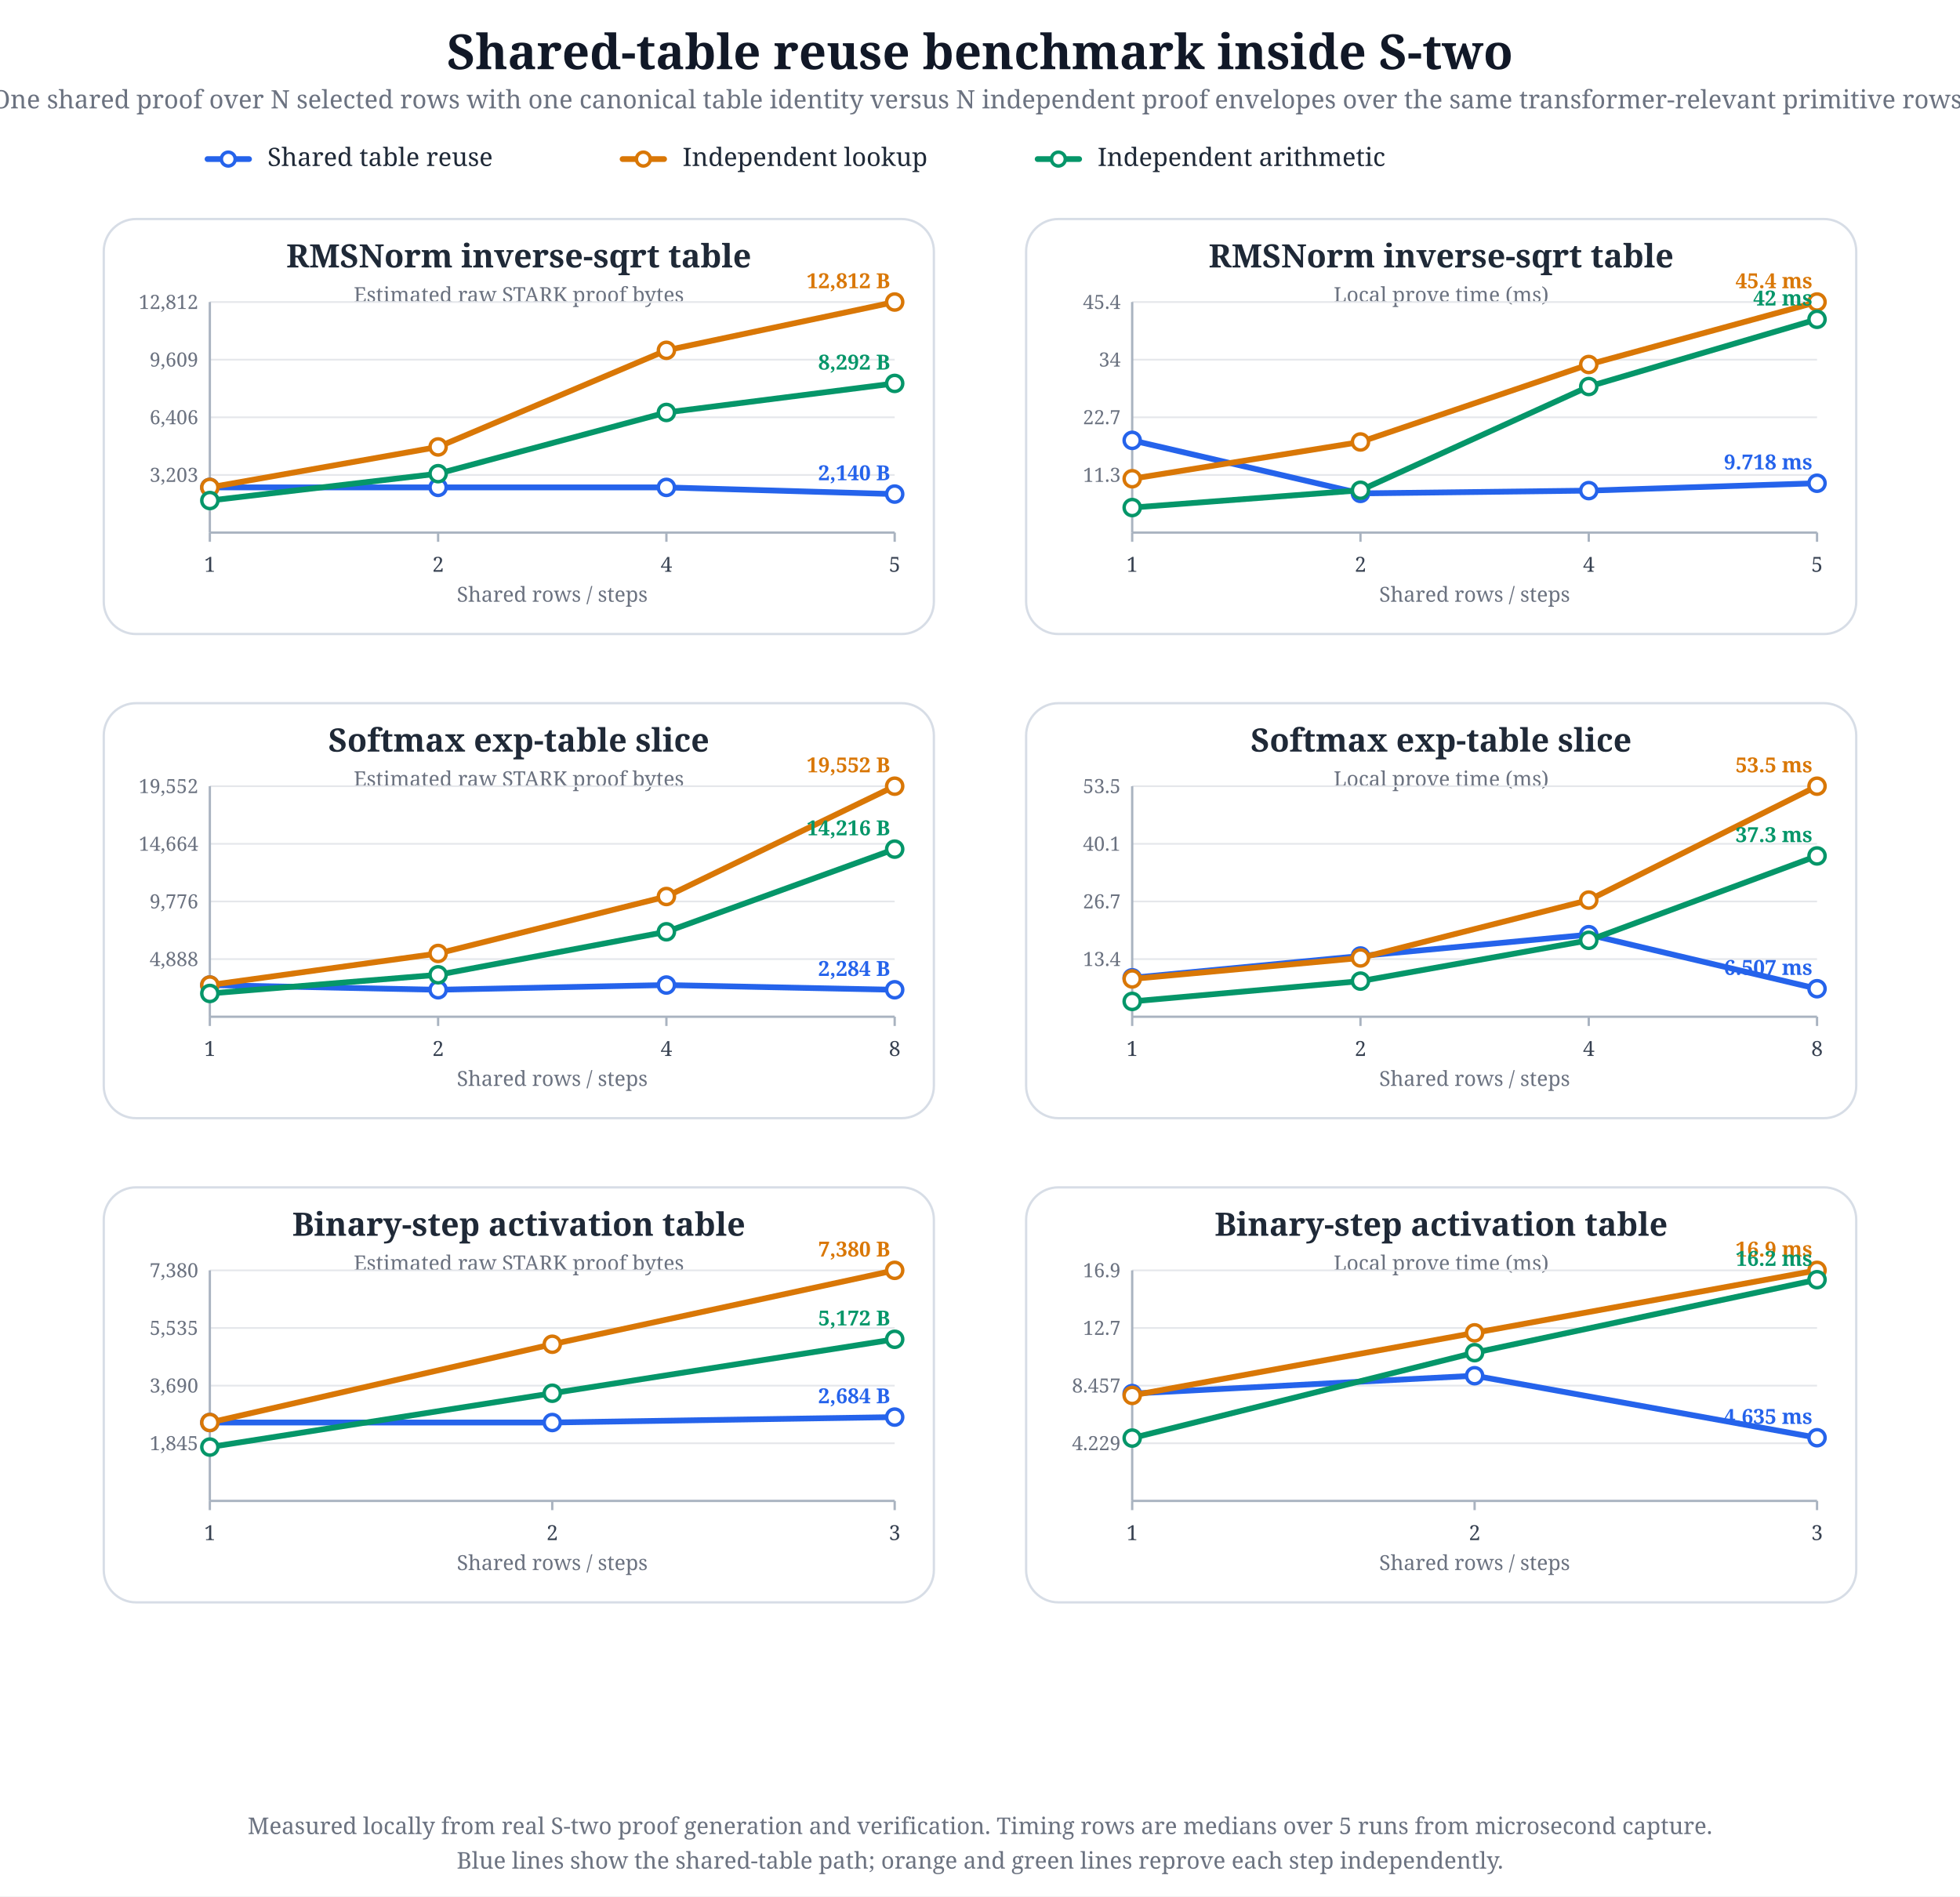
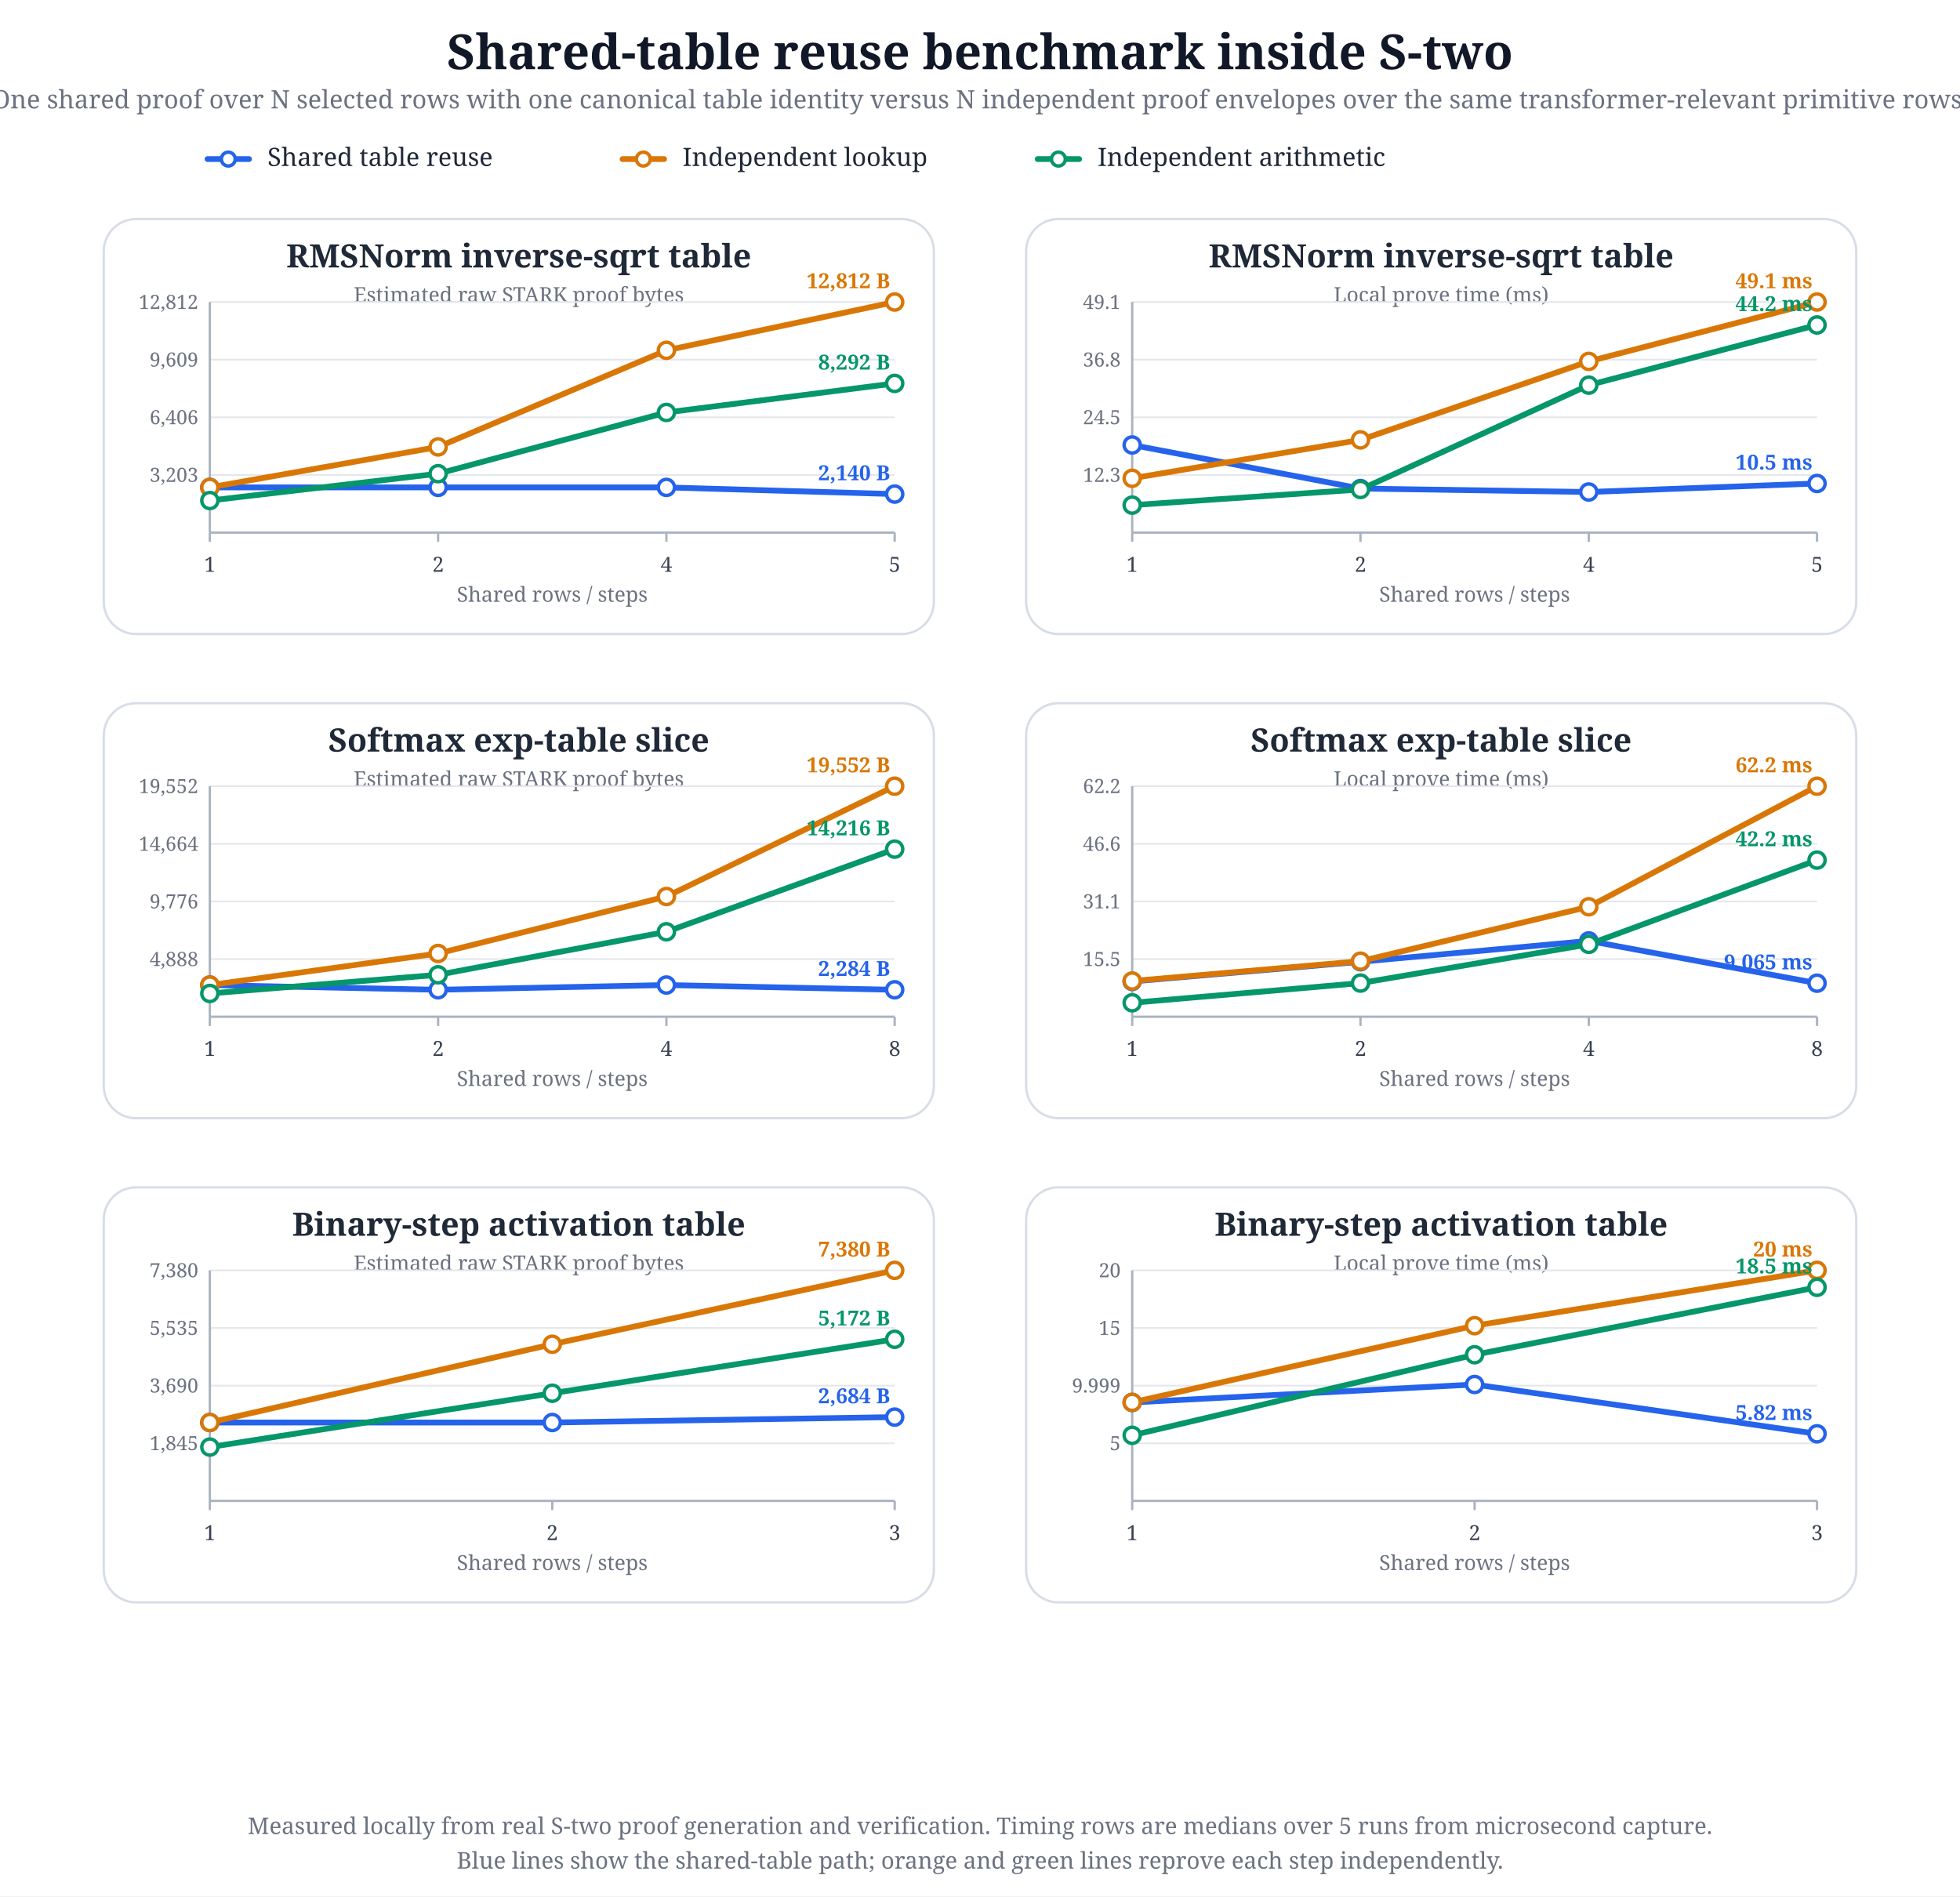
<svg xmlns="http://www.w3.org/2000/svg" width="1700" height="1645" viewBox="0 0 1700 1645">
  <rect width="100%" height="100%" fill="white" />
  <text x="850.0" y="60" text-anchor="middle" font-family="STIX Two Text, Georgia, serif" font-size="42" font-weight="700" fill="#111827">
    Shared-table reuse benchmark inside S-two
  </text>
  <text x="850.0" y="94" text-anchor="middle" font-family="STIX Two Text, Georgia, serif" font-size="22" fill="#6B7280">
    One shared proof over N selected rows with one canonical table identity versus N independent proof envelopes over the same transformer-relevant primitive rows.
  </text>
  <line x1="180" y1="138" x2="216" y2="138" stroke="#2563EB" stroke-width="5" stroke-linecap="round" />
  <circle cx="198" cy="138" r="6" fill="white" stroke="#2563EB" stroke-width="3" />
  <text x="232.0" y="144.0" text-anchor="start" font-family="STIX Two Text, Georgia, serif" font-size="22" font-weight="400" fill="#1F2937">Shared table reuse</text>
  <line x1="540" y1="138" x2="576" y2="138" stroke="#D97706" stroke-width="5" stroke-linecap="round" />
  <circle cx="558" cy="138" r="6" fill="white" stroke="#D97706" stroke-width="3" />
  <text x="592.0" y="144.0" text-anchor="start" font-family="STIX Two Text, Georgia, serif" font-size="22" font-weight="400" fill="#1F2937">Independent lookup</text>
  <line x1="900" y1="138" x2="936" y2="138" stroke="#059669" stroke-width="5" stroke-linecap="round" />
  <circle cx="918" cy="138" r="6" fill="white" stroke="#059669" stroke-width="3" />
  <text x="952.0" y="144.0" text-anchor="start" font-family="STIX Two Text, Georgia, serif" font-size="22" font-weight="400" fill="#1F2937">Independent arithmetic</text>
  <rect x="90" y="190" width="720" height="360" rx="28" fill="white" stroke="#D7DDE6" stroke-width="2" />
  <text x="450.0" y="232.0" text-anchor="middle" font-family="STIX Two Text, Georgia, serif" font-size="28" font-weight="600" fill="#1F2937">RMSNorm inverse-sqrt table</text>
  <text x="450.0" y="262.0" text-anchor="middle" font-family="STIX Two Text, Georgia, serif" font-size="18" font-weight="400" fill="#6B7280">Estimated raw STARK proof bytes</text>
  <line x1="182" y1="412.0" x2="776" y2="412.0" stroke="#E5E7EB" stroke-width="1.5" />
  <text x="172.0" y="418.0" text-anchor="end" font-family="STIX Two Text, Georgia, serif" font-size="17" font-weight="400" fill="#6B7280">3,203</text>
  <line x1="182" y1="362.0" x2="776" y2="362.0" stroke="#E5E7EB" stroke-width="1.5" />
  <text x="172.0" y="368.0" text-anchor="end" font-family="STIX Two Text, Georgia, serif" font-size="17" font-weight="400" fill="#6B7280">6,406</text>
  <line x1="182" y1="312.0" x2="776" y2="312.0" stroke="#E5E7EB" stroke-width="1.5" />
  <text x="172.0" y="318.0" text-anchor="end" font-family="STIX Two Text, Georgia, serif" font-size="17" font-weight="400" fill="#6B7280">9,609</text>
  <line x1="182" y1="262.0" x2="776" y2="262.0" stroke="#E5E7EB" stroke-width="1.5" />
  <text x="172.0" y="268.0" text-anchor="end" font-family="STIX Two Text, Georgia, serif" font-size="17" font-weight="400" fill="#6B7280">12,812</text>
  <line x1="182" y1="462" x2="776" y2="462" stroke="#A9B3C0" stroke-width="2" />
  <line x1="182" y1="262" x2="182" y2="462" stroke="#A9B3C0" stroke-width="2" />
  <line x1="182.0" y1="462" x2="182.0" y2="470" stroke="#A9B3C0" stroke-width="2" />
  <text x="182.0" y="496.0" text-anchor="middle" font-family="STIX Two Text, Georgia, serif" font-size="18" font-weight="400" fill="#374151">1</text>
  <line x1="380.0" y1="462" x2="380.0" y2="470" stroke="#A9B3C0" stroke-width="2" />
  <text x="380.0" y="496.0" text-anchor="middle" font-family="STIX Two Text, Georgia, serif" font-size="18" font-weight="400" fill="#374151">2</text>
  <line x1="578.0" y1="462" x2="578.0" y2="470" stroke="#A9B3C0" stroke-width="2" />
  <text x="578.0" y="496.0" text-anchor="middle" font-family="STIX Two Text, Georgia, serif" font-size="18" font-weight="400" fill="#374151">4</text>
  <line x1="776.0" y1="462" x2="776.0" y2="470" stroke="#A9B3C0" stroke-width="2" />
  <text x="776.0" y="496.0" text-anchor="middle" font-family="STIX Two Text, Georgia, serif" font-size="18" font-weight="400" fill="#374151">5</text>
  <text x="479.0" y="522.0" text-anchor="middle" font-family="STIX Two Text, Georgia, serif" font-size="18" font-weight="400" fill="#6B7280">Shared rows / steps</text>
  <path d="M 182.0 422.8 L 380.0 422.8 L 578.0 422.8 L 776.0 428.6" fill="none" stroke="#2563EB" stroke-width="5" stroke-linecap="round" stroke-linejoin="round" />
  <circle cx="182.0" cy="422.8" r="7" fill="white" stroke="#2563EB" stroke-width="3" />
  <circle cx="380.0" cy="422.8" r="7" fill="white" stroke="#2563EB" stroke-width="3" />
  <circle cx="578.0" cy="422.8" r="7" fill="white" stroke="#2563EB" stroke-width="3" />
  <circle cx="776.0" cy="428.6" r="7" fill="white" stroke="#2563EB" stroke-width="3" />
  <text x="772.0" y="416.6" text-anchor="end" font-family="STIX Two Text, Georgia, serif" font-size="18" font-weight="600" fill="#2563EB">2,140 B</text>
  <path d="M 182.0 422.8 L 380.0 387.7 L 578.0 303.9 L 776.0 262.0" fill="none" stroke="#D97706" stroke-width="5" stroke-linecap="round" stroke-linejoin="round" />
  <circle cx="182.0" cy="422.8" r="7" fill="white" stroke="#D97706" stroke-width="3" />
  <circle cx="380.0" cy="387.7" r="7" fill="white" stroke="#D97706" stroke-width="3" />
  <circle cx="578.0" cy="303.9" r="7" fill="white" stroke="#D97706" stroke-width="3" />
  <circle cx="776.0" cy="262.0" r="7" fill="white" stroke="#D97706" stroke-width="3" />
  <text x="772.0" y="250.0" text-anchor="end" font-family="STIX Two Text, Georgia, serif" font-size="18" font-weight="600" fill="#D97706">12,812 B</text>
  <path d="M 182.0 434.2 L 380.0 410.9 L 578.0 357.8 L 776.0 332.6" fill="none" stroke="#059669" stroke-width="5" stroke-linecap="round" stroke-linejoin="round" />
  <circle cx="182.0" cy="434.2" r="7" fill="white" stroke="#059669" stroke-width="3" />
  <circle cx="380.0" cy="410.9" r="7" fill="white" stroke="#059669" stroke-width="3" />
  <circle cx="578.0" cy="357.8" r="7" fill="white" stroke="#059669" stroke-width="3" />
  <circle cx="776.0" cy="332.6" r="7" fill="white" stroke="#059669" stroke-width="3" />
  <text x="772.0" y="320.6" text-anchor="end" font-family="STIX Two Text, Georgia, serif" font-size="18" font-weight="600" fill="#059669">8,292 B</text>
  <rect x="890" y="190" width="720" height="360" rx="28" fill="white" stroke="#D7DDE6" stroke-width="2" />
  <text x="1250.0" y="232.0" text-anchor="middle" font-family="STIX Two Text, Georgia, serif" font-size="28" font-weight="600" fill="#1F2937">RMSNorm inverse-sqrt table</text>
  <text x="1250.0" y="262.0" text-anchor="middle" font-family="STIX Two Text, Georgia, serif" font-size="18" font-weight="400" fill="#6B7280">Local prove time (ms)</text>
  <line x1="982" y1="412.0" x2="1576" y2="412.0" stroke="#E5E7EB" stroke-width="1.5" />
-   <text x="972.0" y="418.0" text-anchor="end" font-family="STIX Two Text, Georgia, serif" font-size="17" font-weight="400" fill="#6B7280">11.3</text>
+   <text x="972.0" y="418.0" text-anchor="end" font-family="STIX Two Text, Georgia, serif" font-size="17" font-weight="400" fill="#6B7280">12.3</text>
  <line x1="982" y1="362.0" x2="1576" y2="362.0" stroke="#E5E7EB" stroke-width="1.5" />
-   <text x="972.0" y="368.0" text-anchor="end" font-family="STIX Two Text, Georgia, serif" font-size="17" font-weight="400" fill="#6B7280">22.7</text>
+   <text x="972.0" y="368.0" text-anchor="end" font-family="STIX Two Text, Georgia, serif" font-size="17" font-weight="400" fill="#6B7280">24.5</text>
  <line x1="982" y1="312.0" x2="1576" y2="312.0" stroke="#E5E7EB" stroke-width="1.5" />
-   <text x="972.0" y="318.0" text-anchor="end" font-family="STIX Two Text, Georgia, serif" font-size="17" font-weight="400" fill="#6B7280">34</text>
+   <text x="972.0" y="318.0" text-anchor="end" font-family="STIX Two Text, Georgia, serif" font-size="17" font-weight="400" fill="#6B7280">36.8</text>
  <line x1="982" y1="262.0" x2="1576" y2="262.0" stroke="#E5E7EB" stroke-width="1.5" />
-   <text x="972.0" y="268.0" text-anchor="end" font-family="STIX Two Text, Georgia, serif" font-size="17" font-weight="400" fill="#6B7280">45.4</text>
+   <text x="972.0" y="268.0" text-anchor="end" font-family="STIX Two Text, Georgia, serif" font-size="17" font-weight="400" fill="#6B7280">49.1</text>
  <line x1="982" y1="462" x2="1576" y2="462" stroke="#A9B3C0" stroke-width="2" />
  <line x1="982" y1="262" x2="982" y2="462" stroke="#A9B3C0" stroke-width="2" />
  <line x1="982.0" y1="462" x2="982.0" y2="470" stroke="#A9B3C0" stroke-width="2" />
  <text x="982.0" y="496.0" text-anchor="middle" font-family="STIX Two Text, Georgia, serif" font-size="18" font-weight="400" fill="#374151">1</text>
  <line x1="1180.0" y1="462" x2="1180.0" y2="470" stroke="#A9B3C0" stroke-width="2" />
  <text x="1180.0" y="496.0" text-anchor="middle" font-family="STIX Two Text, Georgia, serif" font-size="18" font-weight="400" fill="#374151">2</text>
  <line x1="1378.0" y1="462" x2="1378.0" y2="470" stroke="#A9B3C0" stroke-width="2" />
  <text x="1378.0" y="496.0" text-anchor="middle" font-family="STIX Two Text, Georgia, serif" font-size="18" font-weight="400" fill="#374151">4</text>
  <line x1="1576.0" y1="462" x2="1576.0" y2="470" stroke="#A9B3C0" stroke-width="2" />
  <text x="1576.0" y="496.0" text-anchor="middle" font-family="STIX Two Text, Georgia, serif" font-size="18" font-weight="400" fill="#374151">5</text>
  <text x="1279.0" y="522.0" text-anchor="middle" font-family="STIX Two Text, Georgia, serif" font-size="18" font-weight="400" fill="#6B7280">Shared rows / steps</text>
-   <path d="M 982.0 382.0 L 1180.0 428.0 L 1378.0 425.6 L 1576.0 419.2" fill="none" stroke="#2563EB" stroke-width="5" stroke-linecap="round" stroke-linejoin="round" />
-   <circle cx="982.0" cy="382.0" r="7" fill="white" stroke="#2563EB" stroke-width="3" />
-   <circle cx="1180.0" cy="428.0" r="7" fill="white" stroke="#2563EB" stroke-width="3" />
-   <circle cx="1378.0" cy="425.6" r="7" fill="white" stroke="#2563EB" stroke-width="3" />
-   <circle cx="1576.0" cy="419.2" r="7" fill="white" stroke="#2563EB" stroke-width="3" />
-   <text x="1572.0" y="407.2" text-anchor="end" font-family="STIX Two Text, Georgia, serif" font-size="18" font-weight="600" fill="#2563EB">9.718 ms</text>
-   <path d="M 982.0 415.3 L 1180.0 383.4 L 1378.0 316.2 L 1576.0 262.0" fill="none" stroke="#D97706" stroke-width="5" stroke-linecap="round" stroke-linejoin="round" />
-   <circle cx="982.0" cy="415.3" r="7" fill="white" stroke="#D97706" stroke-width="3" />
-   <circle cx="1180.0" cy="383.4" r="7" fill="white" stroke="#D97706" stroke-width="3" />
-   <circle cx="1378.0" cy="316.2" r="7" fill="white" stroke="#D97706" stroke-width="3" />
+   <path d="M 982.0 386.0 L 1180.0 423.8 L 1378.0 426.8 L 1576.0 419.4" fill="none" stroke="#2563EB" stroke-width="5" stroke-linecap="round" stroke-linejoin="round" />
+   <circle cx="982.0" cy="386.0" r="7" fill="white" stroke="#2563EB" stroke-width="3" />
+   <circle cx="1180.0" cy="423.8" r="7" fill="white" stroke="#2563EB" stroke-width="3" />
+   <circle cx="1378.0" cy="426.8" r="7" fill="white" stroke="#2563EB" stroke-width="3" />
+   <circle cx="1576.0" cy="419.4" r="7" fill="white" stroke="#2563EB" stroke-width="3" />
+   <text x="1572.0" y="407.4" text-anchor="end" font-family="STIX Two Text, Georgia, serif" font-size="18" font-weight="600" fill="#2563EB">10.5 ms</text>
+   <path d="M 982.0 414.9 L 1180.0 381.6 L 1378.0 313.5 L 1576.0 262.0" fill="none" stroke="#D97706" stroke-width="5" stroke-linecap="round" stroke-linejoin="round" />
+   <circle cx="982.0" cy="414.9" r="7" fill="white" stroke="#D97706" stroke-width="3" />
+   <circle cx="1180.0" cy="381.6" r="7" fill="white" stroke="#D97706" stroke-width="3" />
+   <circle cx="1378.0" cy="313.5" r="7" fill="white" stroke="#D97706" stroke-width="3" />
  <circle cx="1576.0" cy="262.0" r="7" fill="white" stroke="#D97706" stroke-width="3" />
-   <text x="1572.0" y="250.0" text-anchor="end" font-family="STIX Two Text, Georgia, serif" font-size="18" font-weight="600" fill="#D97706">45.4 ms</text>
-   <path d="M 982.0 440.3 L 1180.0 425.3 L 1378.0 335.3 L 1576.0 277.0" fill="none" stroke="#059669" stroke-width="5" stroke-linecap="round" stroke-linejoin="round" />
-   <circle cx="982.0" cy="440.3" r="7" fill="white" stroke="#059669" stroke-width="3" />
-   <circle cx="1180.0" cy="425.3" r="7" fill="white" stroke="#059669" stroke-width="3" />
-   <circle cx="1378.0" cy="335.3" r="7" fill="white" stroke="#059669" stroke-width="3" />
-   <circle cx="1576.0" cy="277.0" r="7" fill="white" stroke="#059669" stroke-width="3" />
-   <text x="1572.0" y="265.0" text-anchor="end" font-family="STIX Two Text, Georgia, serif" font-size="18" font-weight="600" fill="#059669">42 ms</text>
+   <text x="1572.0" y="250.0" text-anchor="end" font-family="STIX Two Text, Georgia, serif" font-size="18" font-weight="600" fill="#D97706">49.1 ms</text>
+   <path d="M 982.0 438.2 L 1180.0 424.6 L 1378.0 334.1 L 1576.0 281.9" fill="none" stroke="#059669" stroke-width="5" stroke-linecap="round" stroke-linejoin="round" />
+   <circle cx="982.0" cy="438.2" r="7" fill="white" stroke="#059669" stroke-width="3" />
+   <circle cx="1180.0" cy="424.6" r="7" fill="white" stroke="#059669" stroke-width="3" />
+   <circle cx="1378.0" cy="334.1" r="7" fill="white" stroke="#059669" stroke-width="3" />
+   <circle cx="1576.0" cy="281.9" r="7" fill="white" stroke="#059669" stroke-width="3" />
+   <text x="1572.0" y="269.9" text-anchor="end" font-family="STIX Two Text, Georgia, serif" font-size="18" font-weight="600" fill="#059669">44.2 ms</text>
  <rect x="90" y="610" width="720" height="360" rx="28" fill="white" stroke="#D7DDE6" stroke-width="2" />
  <text x="450.0" y="652.0" text-anchor="middle" font-family="STIX Two Text, Georgia, serif" font-size="28" font-weight="600" fill="#1F2937">Softmax exp-table slice</text>
  <text x="450.0" y="682.0" text-anchor="middle" font-family="STIX Two Text, Georgia, serif" font-size="18" font-weight="400" fill="#6B7280">Estimated raw STARK proof bytes</text>
  <line x1="182" y1="832.0" x2="776" y2="832.0" stroke="#E5E7EB" stroke-width="1.5" />
  <text x="172.0" y="838.0" text-anchor="end" font-family="STIX Two Text, Georgia, serif" font-size="17" font-weight="400" fill="#6B7280">4,888</text>
  <line x1="182" y1="782.0" x2="776" y2="782.0" stroke="#E5E7EB" stroke-width="1.5" />
  <text x="172.0" y="788.0" text-anchor="end" font-family="STIX Two Text, Georgia, serif" font-size="17" font-weight="400" fill="#6B7280">9,776</text>
  <line x1="182" y1="732.0" x2="776" y2="732.0" stroke="#E5E7EB" stroke-width="1.5" />
  <text x="172.0" y="738.0" text-anchor="end" font-family="STIX Two Text, Georgia, serif" font-size="17" font-weight="400" fill="#6B7280">14,664</text>
  <line x1="182" y1="682.0" x2="776" y2="682.0" stroke="#E5E7EB" stroke-width="1.5" />
  <text x="172.0" y="688.0" text-anchor="end" font-family="STIX Two Text, Georgia, serif" font-size="17" font-weight="400" fill="#6B7280">19,552</text>
  <line x1="182" y1="882" x2="776" y2="882" stroke="#A9B3C0" stroke-width="2" />
  <line x1="182" y1="682" x2="182" y2="882" stroke="#A9B3C0" stroke-width="2" />
  <line x1="182.0" y1="882" x2="182.0" y2="890" stroke="#A9B3C0" stroke-width="2" />
  <text x="182.0" y="916.0" text-anchor="middle" font-family="STIX Two Text, Georgia, serif" font-size="18" font-weight="400" fill="#374151">1</text>
  <line x1="380.0" y1="882" x2="380.0" y2="890" stroke="#A9B3C0" stroke-width="2" />
  <text x="380.0" y="916.0" text-anchor="middle" font-family="STIX Two Text, Georgia, serif" font-size="18" font-weight="400" fill="#374151">2</text>
  <line x1="578.0" y1="882" x2="578.0" y2="890" stroke="#A9B3C0" stroke-width="2" />
  <text x="578.0" y="916.0" text-anchor="middle" font-family="STIX Two Text, Georgia, serif" font-size="18" font-weight="400" fill="#374151">4</text>
  <line x1="776.0" y1="882" x2="776.0" y2="890" stroke="#A9B3C0" stroke-width="2" />
  <text x="776.0" y="916.0" text-anchor="middle" font-family="STIX Two Text, Georgia, serif" font-size="18" font-weight="400" fill="#374151">8</text>
  <text x="479.0" y="942.0" text-anchor="middle" font-family="STIX Two Text, Georgia, serif" font-size="18" font-weight="400" fill="#6B7280">Shared rows / steps</text>
  <path d="M 182.0 854.5 L 380.0 858.6 L 578.0 854.5 L 776.0 858.6" fill="none" stroke="#2563EB" stroke-width="5" stroke-linecap="round" stroke-linejoin="round" />
  <circle cx="182.0" cy="854.5" r="7" fill="white" stroke="#2563EB" stroke-width="3" />
  <circle cx="380.0" cy="858.6" r="7" fill="white" stroke="#2563EB" stroke-width="3" />
  <circle cx="578.0" cy="854.5" r="7" fill="white" stroke="#2563EB" stroke-width="3" />
  <circle cx="776.0" cy="858.6" r="7" fill="white" stroke="#2563EB" stroke-width="3" />
  <text x="772.0" y="846.6" text-anchor="end" font-family="STIX Two Text, Georgia, serif" font-size="18" font-weight="600" fill="#2563EB">2,284 B</text>
  <path d="M 182.0 854.5 L 380.0 827.1 L 578.0 777.7 L 776.0 682.0" fill="none" stroke="#D97706" stroke-width="5" stroke-linecap="round" stroke-linejoin="round" />
  <circle cx="182.0" cy="854.5" r="7" fill="white" stroke="#D97706" stroke-width="3" />
  <circle cx="380.0" cy="827.1" r="7" fill="white" stroke="#D97706" stroke-width="3" />
  <circle cx="578.0" cy="777.7" r="7" fill="white" stroke="#D97706" stroke-width="3" />
  <circle cx="776.0" cy="682.0" r="7" fill="white" stroke="#D97706" stroke-width="3" />
  <text x="772.0" y="670.0" text-anchor="end" font-family="STIX Two Text, Georgia, serif" font-size="18" font-weight="600" fill="#D97706">19,552 B</text>
  <path d="M 182.0 861.8 L 380.0 845.6 L 578.0 808.3 L 776.0 736.6" fill="none" stroke="#059669" stroke-width="5" stroke-linecap="round" stroke-linejoin="round" />
  <circle cx="182.0" cy="861.8" r="7" fill="white" stroke="#059669" stroke-width="3" />
  <circle cx="380.0" cy="845.6" r="7" fill="white" stroke="#059669" stroke-width="3" />
  <circle cx="578.0" cy="808.3" r="7" fill="white" stroke="#059669" stroke-width="3" />
  <circle cx="776.0" cy="736.6" r="7" fill="white" stroke="#059669" stroke-width="3" />
  <text x="772.0" y="724.6" text-anchor="end" font-family="STIX Two Text, Georgia, serif" font-size="18" font-weight="600" fill="#059669">14,216 B</text>
  <rect x="890" y="610" width="720" height="360" rx="28" fill="white" stroke="#D7DDE6" stroke-width="2" />
  <text x="1250.0" y="652.0" text-anchor="middle" font-family="STIX Two Text, Georgia, serif" font-size="28" font-weight="600" fill="#1F2937">Softmax exp-table slice</text>
  <text x="1250.0" y="682.0" text-anchor="middle" font-family="STIX Two Text, Georgia, serif" font-size="18" font-weight="400" fill="#6B7280">Local prove time (ms)</text>
  <line x1="982" y1="832.0" x2="1576" y2="832.0" stroke="#E5E7EB" stroke-width="1.5" />
-   <text x="972.0" y="838.0" text-anchor="end" font-family="STIX Two Text, Georgia, serif" font-size="17" font-weight="400" fill="#6B7280">13.4</text>
+   <text x="972.0" y="838.0" text-anchor="end" font-family="STIX Two Text, Georgia, serif" font-size="17" font-weight="400" fill="#6B7280">15.5</text>
  <line x1="982" y1="782.0" x2="1576" y2="782.0" stroke="#E5E7EB" stroke-width="1.5" />
-   <text x="972.0" y="788.0" text-anchor="end" font-family="STIX Two Text, Georgia, serif" font-size="17" font-weight="400" fill="#6B7280">26.7</text>
+   <text x="972.0" y="788.0" text-anchor="end" font-family="STIX Two Text, Georgia, serif" font-size="17" font-weight="400" fill="#6B7280">31.1</text>
  <line x1="982" y1="732.0" x2="1576" y2="732.0" stroke="#E5E7EB" stroke-width="1.5" />
-   <text x="972.0" y="738.0" text-anchor="end" font-family="STIX Two Text, Georgia, serif" font-size="17" font-weight="400" fill="#6B7280">40.1</text>
+   <text x="972.0" y="738.0" text-anchor="end" font-family="STIX Two Text, Georgia, serif" font-size="17" font-weight="400" fill="#6B7280">46.6</text>
  <line x1="982" y1="682.0" x2="1576" y2="682.0" stroke="#E5E7EB" stroke-width="1.5" />
-   <text x="972.0" y="688.0" text-anchor="end" font-family="STIX Two Text, Georgia, serif" font-size="17" font-weight="400" fill="#6B7280">53.5</text>
+   <text x="972.0" y="688.0" text-anchor="end" font-family="STIX Two Text, Georgia, serif" font-size="17" font-weight="400" fill="#6B7280">62.2</text>
  <line x1="982" y1="882" x2="1576" y2="882" stroke="#A9B3C0" stroke-width="2" />
  <line x1="982" y1="682" x2="982" y2="882" stroke="#A9B3C0" stroke-width="2" />
  <line x1="982.0" y1="882" x2="982.0" y2="890" stroke="#A9B3C0" stroke-width="2" />
  <text x="982.0" y="916.0" text-anchor="middle" font-family="STIX Two Text, Georgia, serif" font-size="18" font-weight="400" fill="#374151">1</text>
  <line x1="1180.0" y1="882" x2="1180.0" y2="890" stroke="#A9B3C0" stroke-width="2" />
  <text x="1180.0" y="916.0" text-anchor="middle" font-family="STIX Two Text, Georgia, serif" font-size="18" font-weight="400" fill="#374151">2</text>
  <line x1="1378.0" y1="882" x2="1378.0" y2="890" stroke="#A9B3C0" stroke-width="2" />
  <text x="1378.0" y="916.0" text-anchor="middle" font-family="STIX Two Text, Georgia, serif" font-size="18" font-weight="400" fill="#374151">4</text>
  <line x1="1576.0" y1="882" x2="1576.0" y2="890" stroke="#A9B3C0" stroke-width="2" />
  <text x="1576.0" y="916.0" text-anchor="middle" font-family="STIX Two Text, Georgia, serif" font-size="18" font-weight="400" fill="#374151">8</text>
  <text x="1279.0" y="942.0" text-anchor="middle" font-family="STIX Two Text, Georgia, serif" font-size="18" font-weight="400" fill="#6B7280">Shared rows / steps</text>
-   <path d="M 982.0 848.2 L 1180.0 829.3 L 1378.0 810.8 L 1576.0 857.7" fill="none" stroke="#2563EB" stroke-width="5" stroke-linecap="round" stroke-linejoin="round" />
-   <circle cx="982.0" cy="848.2" r="7" fill="white" stroke="#2563EB" stroke-width="3" />
-   <circle cx="1180.0" cy="829.3" r="7" fill="white" stroke="#2563EB" stroke-width="3" />
-   <circle cx="1378.0" cy="810.8" r="7" fill="white" stroke="#2563EB" stroke-width="3" />
-   <circle cx="1576.0" cy="857.7" r="7" fill="white" stroke="#2563EB" stroke-width="3" />
-   <text x="1572.0" y="845.7" text-anchor="end" font-family="STIX Two Text, Georgia, serif" font-size="18" font-weight="600" fill="#2563EB">6.507 ms</text>
-   <path d="M 982.0 849.2 L 1180.0 831.0 L 1378.0 780.8 L 1576.0 682.0" fill="none" stroke="#D97706" stroke-width="5" stroke-linecap="round" stroke-linejoin="round" />
-   <circle cx="982.0" cy="849.2" r="7" fill="white" stroke="#D97706" stroke-width="3" />
-   <circle cx="1180.0" cy="831.0" r="7" fill="white" stroke="#D97706" stroke-width="3" />
-   <circle cx="1378.0" cy="780.8" r="7" fill="white" stroke="#D97706" stroke-width="3" />
+   <path d="M 982.0 851.4 L 1180.0 834.3 L 1378.0 816.2 L 1576.0 852.9" fill="none" stroke="#2563EB" stroke-width="5" stroke-linecap="round" stroke-linejoin="round" />
+   <circle cx="982.0" cy="851.4" r="7" fill="white" stroke="#2563EB" stroke-width="3" />
+   <circle cx="1180.0" cy="834.3" r="7" fill="white" stroke="#2563EB" stroke-width="3" />
+   <circle cx="1378.0" cy="816.2" r="7" fill="white" stroke="#2563EB" stroke-width="3" />
+   <circle cx="1576.0" cy="852.9" r="7" fill="white" stroke="#2563EB" stroke-width="3" />
+   <text x="1572.0" y="840.9" text-anchor="end" font-family="STIX Two Text, Georgia, serif" font-size="18" font-weight="600" fill="#2563EB">9.065 ms</text>
+   <path d="M 982.0 851.0 L 1180.0 833.8 L 1378.0 786.6 L 1576.0 682.0" fill="none" stroke="#D97706" stroke-width="5" stroke-linecap="round" stroke-linejoin="round" />
+   <circle cx="982.0" cy="851.0" r="7" fill="white" stroke="#D97706" stroke-width="3" />
+   <circle cx="1180.0" cy="833.8" r="7" fill="white" stroke="#D97706" stroke-width="3" />
+   <circle cx="1378.0" cy="786.6" r="7" fill="white" stroke="#D97706" stroke-width="3" />
  <circle cx="1576.0" cy="682.0" r="7" fill="white" stroke="#D97706" stroke-width="3" />
-   <text x="1572.0" y="670.0" text-anchor="end" font-family="STIX Two Text, Georgia, serif" font-size="18" font-weight="600" fill="#D97706">53.5 ms</text>
-   <path d="M 982.0 868.7 L 1180.0 851.1 L 1378.0 815.7 L 1576.0 742.5" fill="none" stroke="#059669" stroke-width="5" stroke-linecap="round" stroke-linejoin="round" />
-   <circle cx="982.0" cy="868.7" r="7" fill="white" stroke="#059669" stroke-width="3" />
-   <circle cx="1180.0" cy="851.1" r="7" fill="white" stroke="#059669" stroke-width="3" />
-   <circle cx="1378.0" cy="815.7" r="7" fill="white" stroke="#059669" stroke-width="3" />
-   <circle cx="1576.0" cy="742.5" r="7" fill="white" stroke="#059669" stroke-width="3" />
-   <text x="1572.0" y="730.5" text-anchor="end" font-family="STIX Two Text, Georgia, serif" font-size="18" font-weight="600" fill="#059669">37.3 ms</text>
+   <text x="1572.0" y="670.0" text-anchor="end" font-family="STIX Two Text, Georgia, serif" font-size="18" font-weight="600" fill="#D97706">62.2 ms</text>
+   <path d="M 982.0 869.9 L 1180.0 852.8 L 1378.0 819.2 L 1576.0 746.1" fill="none" stroke="#059669" stroke-width="5" stroke-linecap="round" stroke-linejoin="round" />
+   <circle cx="982.0" cy="869.9" r="7" fill="white" stroke="#059669" stroke-width="3" />
+   <circle cx="1180.0" cy="852.8" r="7" fill="white" stroke="#059669" stroke-width="3" />
+   <circle cx="1378.0" cy="819.2" r="7" fill="white" stroke="#059669" stroke-width="3" />
+   <circle cx="1576.0" cy="746.1" r="7" fill="white" stroke="#059669" stroke-width="3" />
+   <text x="1572.0" y="734.1" text-anchor="end" font-family="STIX Two Text, Georgia, serif" font-size="18" font-weight="600" fill="#059669">42.2 ms</text>
  <rect x="90" y="1030" width="720" height="360" rx="28" fill="white" stroke="#D7DDE6" stroke-width="2" />
  <text x="450.0" y="1072.0" text-anchor="middle" font-family="STIX Two Text, Georgia, serif" font-size="28" font-weight="600" fill="#1F2937">Binary-step activation table</text>
  <text x="450.0" y="1102.0" text-anchor="middle" font-family="STIX Two Text, Georgia, serif" font-size="18" font-weight="400" fill="#6B7280">Estimated raw STARK proof bytes</text>
  <line x1="182" y1="1252.0" x2="776" y2="1252.0" stroke="#E5E7EB" stroke-width="1.5" />
  <text x="172.0" y="1258.0" text-anchor="end" font-family="STIX Two Text, Georgia, serif" font-size="17" font-weight="400" fill="#6B7280">1,845</text>
  <line x1="182" y1="1202.0" x2="776" y2="1202.0" stroke="#E5E7EB" stroke-width="1.5" />
  <text x="172.0" y="1208.0" text-anchor="end" font-family="STIX Two Text, Georgia, serif" font-size="17" font-weight="400" fill="#6B7280">3,690</text>
  <line x1="182" y1="1152.0" x2="776" y2="1152.0" stroke="#E5E7EB" stroke-width="1.5" />
  <text x="172.0" y="1158.0" text-anchor="end" font-family="STIX Two Text, Georgia, serif" font-size="17" font-weight="400" fill="#6B7280">5,535</text>
  <line x1="182" y1="1102.0" x2="776" y2="1102.0" stroke="#E5E7EB" stroke-width="1.5" />
  <text x="172.0" y="1108.0" text-anchor="end" font-family="STIX Two Text, Georgia, serif" font-size="17" font-weight="400" fill="#6B7280">7,380</text>
  <line x1="182" y1="1302" x2="776" y2="1302" stroke="#A9B3C0" stroke-width="2" />
  <line x1="182" y1="1102" x2="182" y2="1302" stroke="#A9B3C0" stroke-width="2" />
  <line x1="182.0" y1="1302" x2="182.0" y2="1310" stroke="#A9B3C0" stroke-width="2" />
  <text x="182.0" y="1336.0" text-anchor="middle" font-family="STIX Two Text, Georgia, serif" font-size="18" font-weight="400" fill="#374151">1</text>
  <line x1="479.0" y1="1302" x2="479.0" y2="1310" stroke="#A9B3C0" stroke-width="2" />
  <text x="479.0" y="1336.0" text-anchor="middle" font-family="STIX Two Text, Georgia, serif" font-size="18" font-weight="400" fill="#374151">2</text>
  <line x1="776.0" y1="1302" x2="776.0" y2="1310" stroke="#A9B3C0" stroke-width="2" />
  <text x="776.0" y="1336.0" text-anchor="middle" font-family="STIX Two Text, Georgia, serif" font-size="18" font-weight="400" fill="#374151">3</text>
  <text x="479.0" y="1362.0" text-anchor="middle" font-family="STIX Two Text, Georgia, serif" font-size="18" font-weight="400" fill="#6B7280">Shared rows / steps</text>
  <path d="M 182.0 1234.0 L 479.0 1234.0 L 776.0 1229.3" fill="none" stroke="#2563EB" stroke-width="5" stroke-linecap="round" stroke-linejoin="round" />
  <circle cx="182.0" cy="1234.0" r="7" fill="white" stroke="#2563EB" stroke-width="3" />
  <circle cx="479.0" cy="1234.0" r="7" fill="white" stroke="#2563EB" stroke-width="3" />
  <circle cx="776.0" cy="1229.3" r="7" fill="white" stroke="#2563EB" stroke-width="3" />
  <text x="772.0" y="1217.3" text-anchor="end" font-family="STIX Two Text, Georgia, serif" font-size="18" font-weight="600" fill="#2563EB">2,684 B</text>
  <path d="M 182.0 1234.0 L 479.0 1166.1 L 776.0 1102.0" fill="none" stroke="#D97706" stroke-width="5" stroke-linecap="round" stroke-linejoin="round" />
  <circle cx="182.0" cy="1234.0" r="7" fill="white" stroke="#D97706" stroke-width="3" />
  <circle cx="479.0" cy="1166.1" r="7" fill="white" stroke="#D97706" stroke-width="3" />
  <circle cx="776.0" cy="1102.0" r="7" fill="white" stroke="#D97706" stroke-width="3" />
  <text x="772.0" y="1090.0" text-anchor="end" font-family="STIX Two Text, Georgia, serif" font-size="18" font-weight="600" fill="#D97706">7,380 B</text>
  <path d="M 182.0 1255.3 L 479.0 1208.6 L 776.0 1161.8" fill="none" stroke="#059669" stroke-width="5" stroke-linecap="round" stroke-linejoin="round" />
  <circle cx="182.0" cy="1255.3" r="7" fill="white" stroke="#059669" stroke-width="3" />
  <circle cx="479.0" cy="1208.6" r="7" fill="white" stroke="#059669" stroke-width="3" />
  <circle cx="776.0" cy="1161.8" r="7" fill="white" stroke="#059669" stroke-width="3" />
  <text x="772.0" y="1149.8" text-anchor="end" font-family="STIX Two Text, Georgia, serif" font-size="18" font-weight="600" fill="#059669">5,172 B</text>
  <rect x="890" y="1030" width="720" height="360" rx="28" fill="white" stroke="#D7DDE6" stroke-width="2" />
  <text x="1250.0" y="1072.0" text-anchor="middle" font-family="STIX Two Text, Georgia, serif" font-size="28" font-weight="600" fill="#1F2937">Binary-step activation table</text>
  <text x="1250.0" y="1102.0" text-anchor="middle" font-family="STIX Two Text, Georgia, serif" font-size="18" font-weight="400" fill="#6B7280">Local prove time (ms)</text>
  <line x1="982" y1="1252.0" x2="1576" y2="1252.0" stroke="#E5E7EB" stroke-width="1.5" />
-   <text x="972.0" y="1258.0" text-anchor="end" font-family="STIX Two Text, Georgia, serif" font-size="17" font-weight="400" fill="#6B7280">4.229</text>
+   <text x="972.0" y="1258.0" text-anchor="end" font-family="STIX Two Text, Georgia, serif" font-size="17" font-weight="400" fill="#6B7280">5</text>
  <line x1="982" y1="1202.0" x2="1576" y2="1202.0" stroke="#E5E7EB" stroke-width="1.5" />
-   <text x="972.0" y="1208.0" text-anchor="end" font-family="STIX Two Text, Georgia, serif" font-size="17" font-weight="400" fill="#6B7280">8.457</text>
+   <text x="972.0" y="1208.0" text-anchor="end" font-family="STIX Two Text, Georgia, serif" font-size="17" font-weight="400" fill="#6B7280">9.999</text>
  <line x1="982" y1="1152.0" x2="1576" y2="1152.0" stroke="#E5E7EB" stroke-width="1.5" />
-   <text x="972.0" y="1158.0" text-anchor="end" font-family="STIX Two Text, Georgia, serif" font-size="17" font-weight="400" fill="#6B7280">12.7</text>
+   <text x="972.0" y="1158.0" text-anchor="end" font-family="STIX Two Text, Georgia, serif" font-size="17" font-weight="400" fill="#6B7280">15</text>
  <line x1="982" y1="1102.0" x2="1576" y2="1102.0" stroke="#E5E7EB" stroke-width="1.5" />
-   <text x="972.0" y="1108.0" text-anchor="end" font-family="STIX Two Text, Georgia, serif" font-size="17" font-weight="400" fill="#6B7280">16.9</text>
+   <text x="972.0" y="1108.0" text-anchor="end" font-family="STIX Two Text, Georgia, serif" font-size="17" font-weight="400" fill="#6B7280">20</text>
  <line x1="982" y1="1302" x2="1576" y2="1302" stroke="#A9B3C0" stroke-width="2" />
  <line x1="982" y1="1102" x2="982" y2="1302" stroke="#A9B3C0" stroke-width="2" />
  <line x1="982.0" y1="1302" x2="982.0" y2="1310" stroke="#A9B3C0" stroke-width="2" />
  <text x="982.0" y="1336.0" text-anchor="middle" font-family="STIX Two Text, Georgia, serif" font-size="18" font-weight="400" fill="#374151">1</text>
  <line x1="1279.0" y1="1302" x2="1279.0" y2="1310" stroke="#A9B3C0" stroke-width="2" />
  <text x="1279.0" y="1336.0" text-anchor="middle" font-family="STIX Two Text, Georgia, serif" font-size="18" font-weight="400" fill="#374151">2</text>
  <line x1="1576.0" y1="1302" x2="1576.0" y2="1310" stroke="#A9B3C0" stroke-width="2" />
  <text x="1576.0" y="1336.0" text-anchor="middle" font-family="STIX Two Text, Georgia, serif" font-size="18" font-weight="400" fill="#374151">3</text>
  <text x="1279.0" y="1362.0" text-anchor="middle" font-family="STIX Two Text, Georgia, serif" font-size="18" font-weight="400" fill="#6B7280">Shared rows / steps</text>
-   <path d="M 982.0 1208.9 L 1279.0 1193.4 L 1576.0 1247.2" fill="none" stroke="#2563EB" stroke-width="5" stroke-linecap="round" stroke-linejoin="round" />
-   <circle cx="982.0" cy="1208.9" r="7" fill="white" stroke="#2563EB" stroke-width="3" />
-   <circle cx="1279.0" cy="1193.4" r="7" fill="white" stroke="#2563EB" stroke-width="3" />
-   <circle cx="1576.0" cy="1247.2" r="7" fill="white" stroke="#2563EB" stroke-width="3" />
-   <text x="1572.0" y="1235.2" text-anchor="end" font-family="STIX Two Text, Georgia, serif" font-size="18" font-weight="600" fill="#2563EB">4.635 ms</text>
-   <path d="M 982.0 1210.5 L 1279.0 1156.2 L 1576.0 1102.0" fill="none" stroke="#D97706" stroke-width="5" stroke-linecap="round" stroke-linejoin="round" />
-   <circle cx="982.0" cy="1210.5" r="7" fill="white" stroke="#D97706" stroke-width="3" />
-   <circle cx="1279.0" cy="1156.2" r="7" fill="white" stroke="#D97706" stroke-width="3" />
+   <path d="M 982.0 1216.6 L 1279.0 1201.0 L 1576.0 1243.8" fill="none" stroke="#2563EB" stroke-width="5" stroke-linecap="round" stroke-linejoin="round" />
+   <circle cx="982.0" cy="1216.6" r="7" fill="white" stroke="#2563EB" stroke-width="3" />
+   <circle cx="1279.0" cy="1201.0" r="7" fill="white" stroke="#2563EB" stroke-width="3" />
+   <circle cx="1576.0" cy="1243.8" r="7" fill="white" stroke="#2563EB" stroke-width="3" />
+   <text x="1572.0" y="1231.8" text-anchor="end" font-family="STIX Two Text, Georgia, serif" font-size="18" font-weight="600" fill="#2563EB">5.82 ms</text>
+   <path d="M 982.0 1216.5 L 1279.0 1150.0 L 1576.0 1102.0" fill="none" stroke="#D97706" stroke-width="5" stroke-linecap="round" stroke-linejoin="round" />
+   <circle cx="982.0" cy="1216.5" r="7" fill="white" stroke="#D97706" stroke-width="3" />
+   <circle cx="1279.0" cy="1150.0" r="7" fill="white" stroke="#D97706" stroke-width="3" />
  <circle cx="1576.0" cy="1102.0" r="7" fill="white" stroke="#D97706" stroke-width="3" />
-   <text x="1572.0" y="1090.0" text-anchor="end" font-family="STIX Two Text, Georgia, serif" font-size="18" font-weight="600" fill="#D97706">16.9 ms</text>
-   <path d="M 982.0 1247.5 L 1279.0 1173.4 L 1576.0 1110.1" fill="none" stroke="#059669" stroke-width="5" stroke-linecap="round" stroke-linejoin="round" />
-   <circle cx="982.0" cy="1247.5" r="7" fill="white" stroke="#059669" stroke-width="3" />
-   <circle cx="1279.0" cy="1173.4" r="7" fill="white" stroke="#059669" stroke-width="3" />
-   <circle cx="1576.0" cy="1110.1" r="7" fill="white" stroke="#059669" stroke-width="3" />
-   <text x="1572.0" y="1098.1" text-anchor="end" font-family="STIX Two Text, Georgia, serif" font-size="18" font-weight="600" fill="#059669">16.2 ms</text>
+   <text x="1572.0" y="1090.0" text-anchor="end" font-family="STIX Two Text, Georgia, serif" font-size="18" font-weight="600" fill="#D97706">20 ms</text>
+   <path d="M 982.0 1245.1 L 1279.0 1175.2 L 1576.0 1116.7" fill="none" stroke="#059669" stroke-width="5" stroke-linecap="round" stroke-linejoin="round" />
+   <circle cx="982.0" cy="1245.1" r="7" fill="white" stroke="#059669" stroke-width="3" />
+   <circle cx="1279.0" cy="1175.2" r="7" fill="white" stroke="#059669" stroke-width="3" />
+   <circle cx="1576.0" cy="1116.7" r="7" fill="white" stroke="#059669" stroke-width="3" />
+   <text x="1572.0" y="1104.7" text-anchor="end" font-family="STIX Two Text, Georgia, serif" font-size="18" font-weight="600" fill="#059669">18.5 ms</text>
  <text x="850.0" y="1591" text-anchor="middle" font-family="STIX Two Text, Georgia, serif" font-size="20" fill="#6B7280">
    Measured locally from real S-two proof generation and verification. Timing rows are medians over 5 runs from microsecond capture.
  </text>
  <text x="850.0" y="1621" text-anchor="middle" font-family="STIX Two Text, Georgia, serif" font-size="20" fill="#6B7280">
    Blue lines show the shared-table path; orange and green lines reprove each step independently.
  </text>
</svg>
